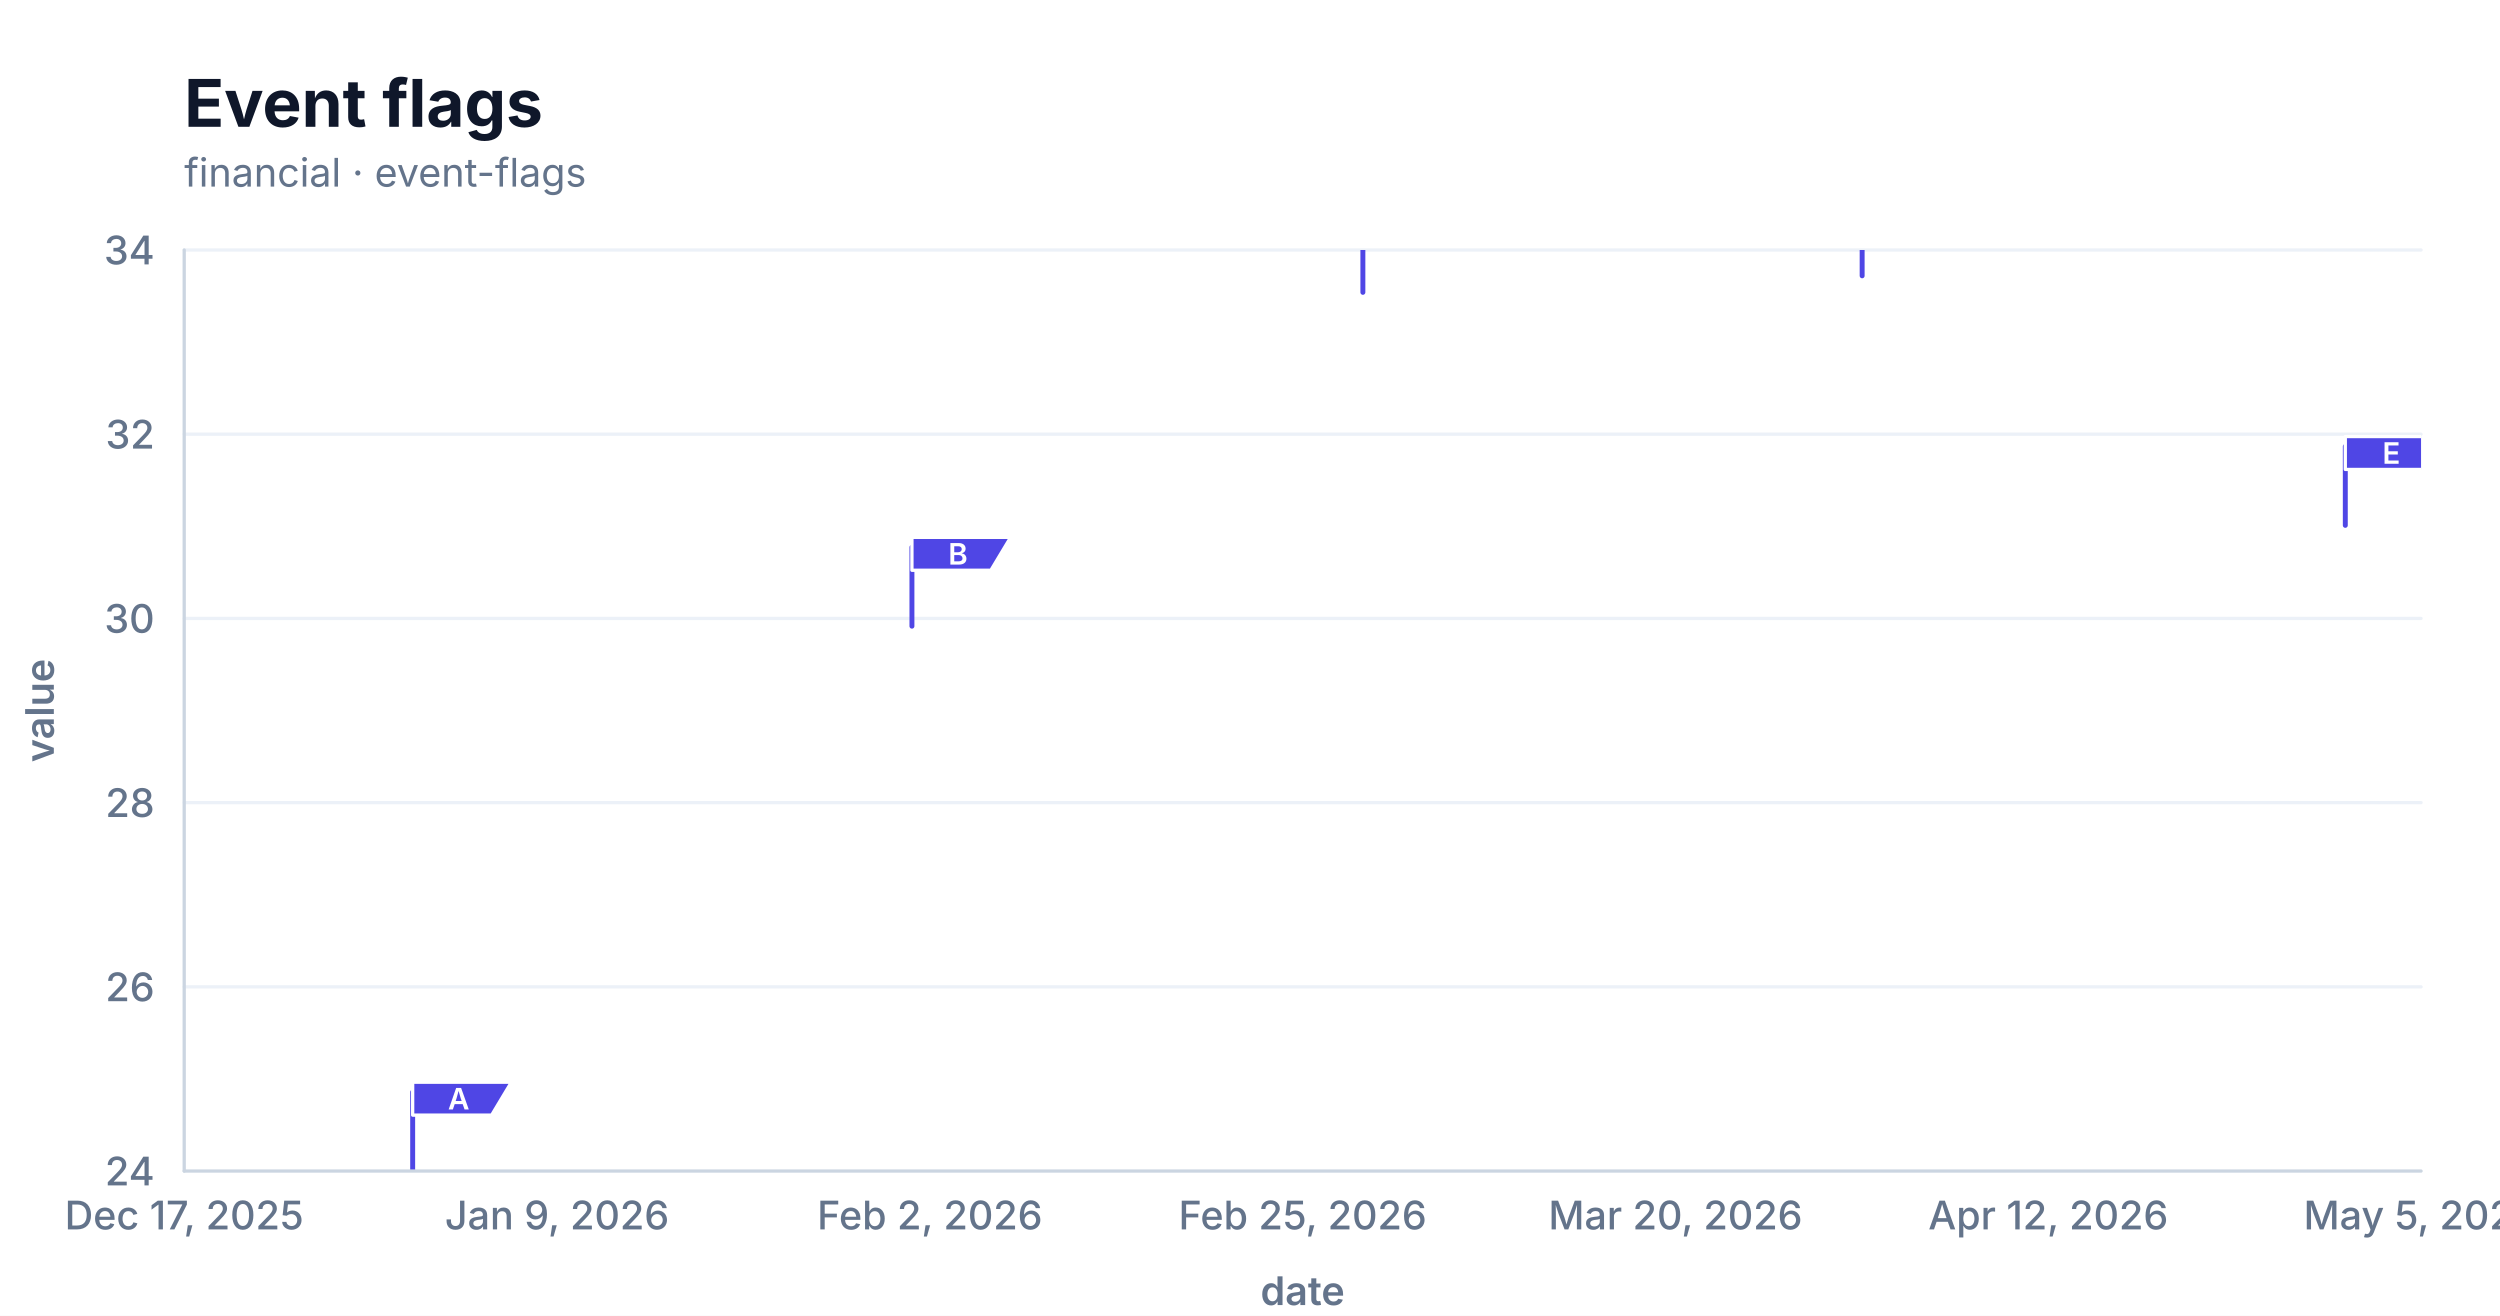
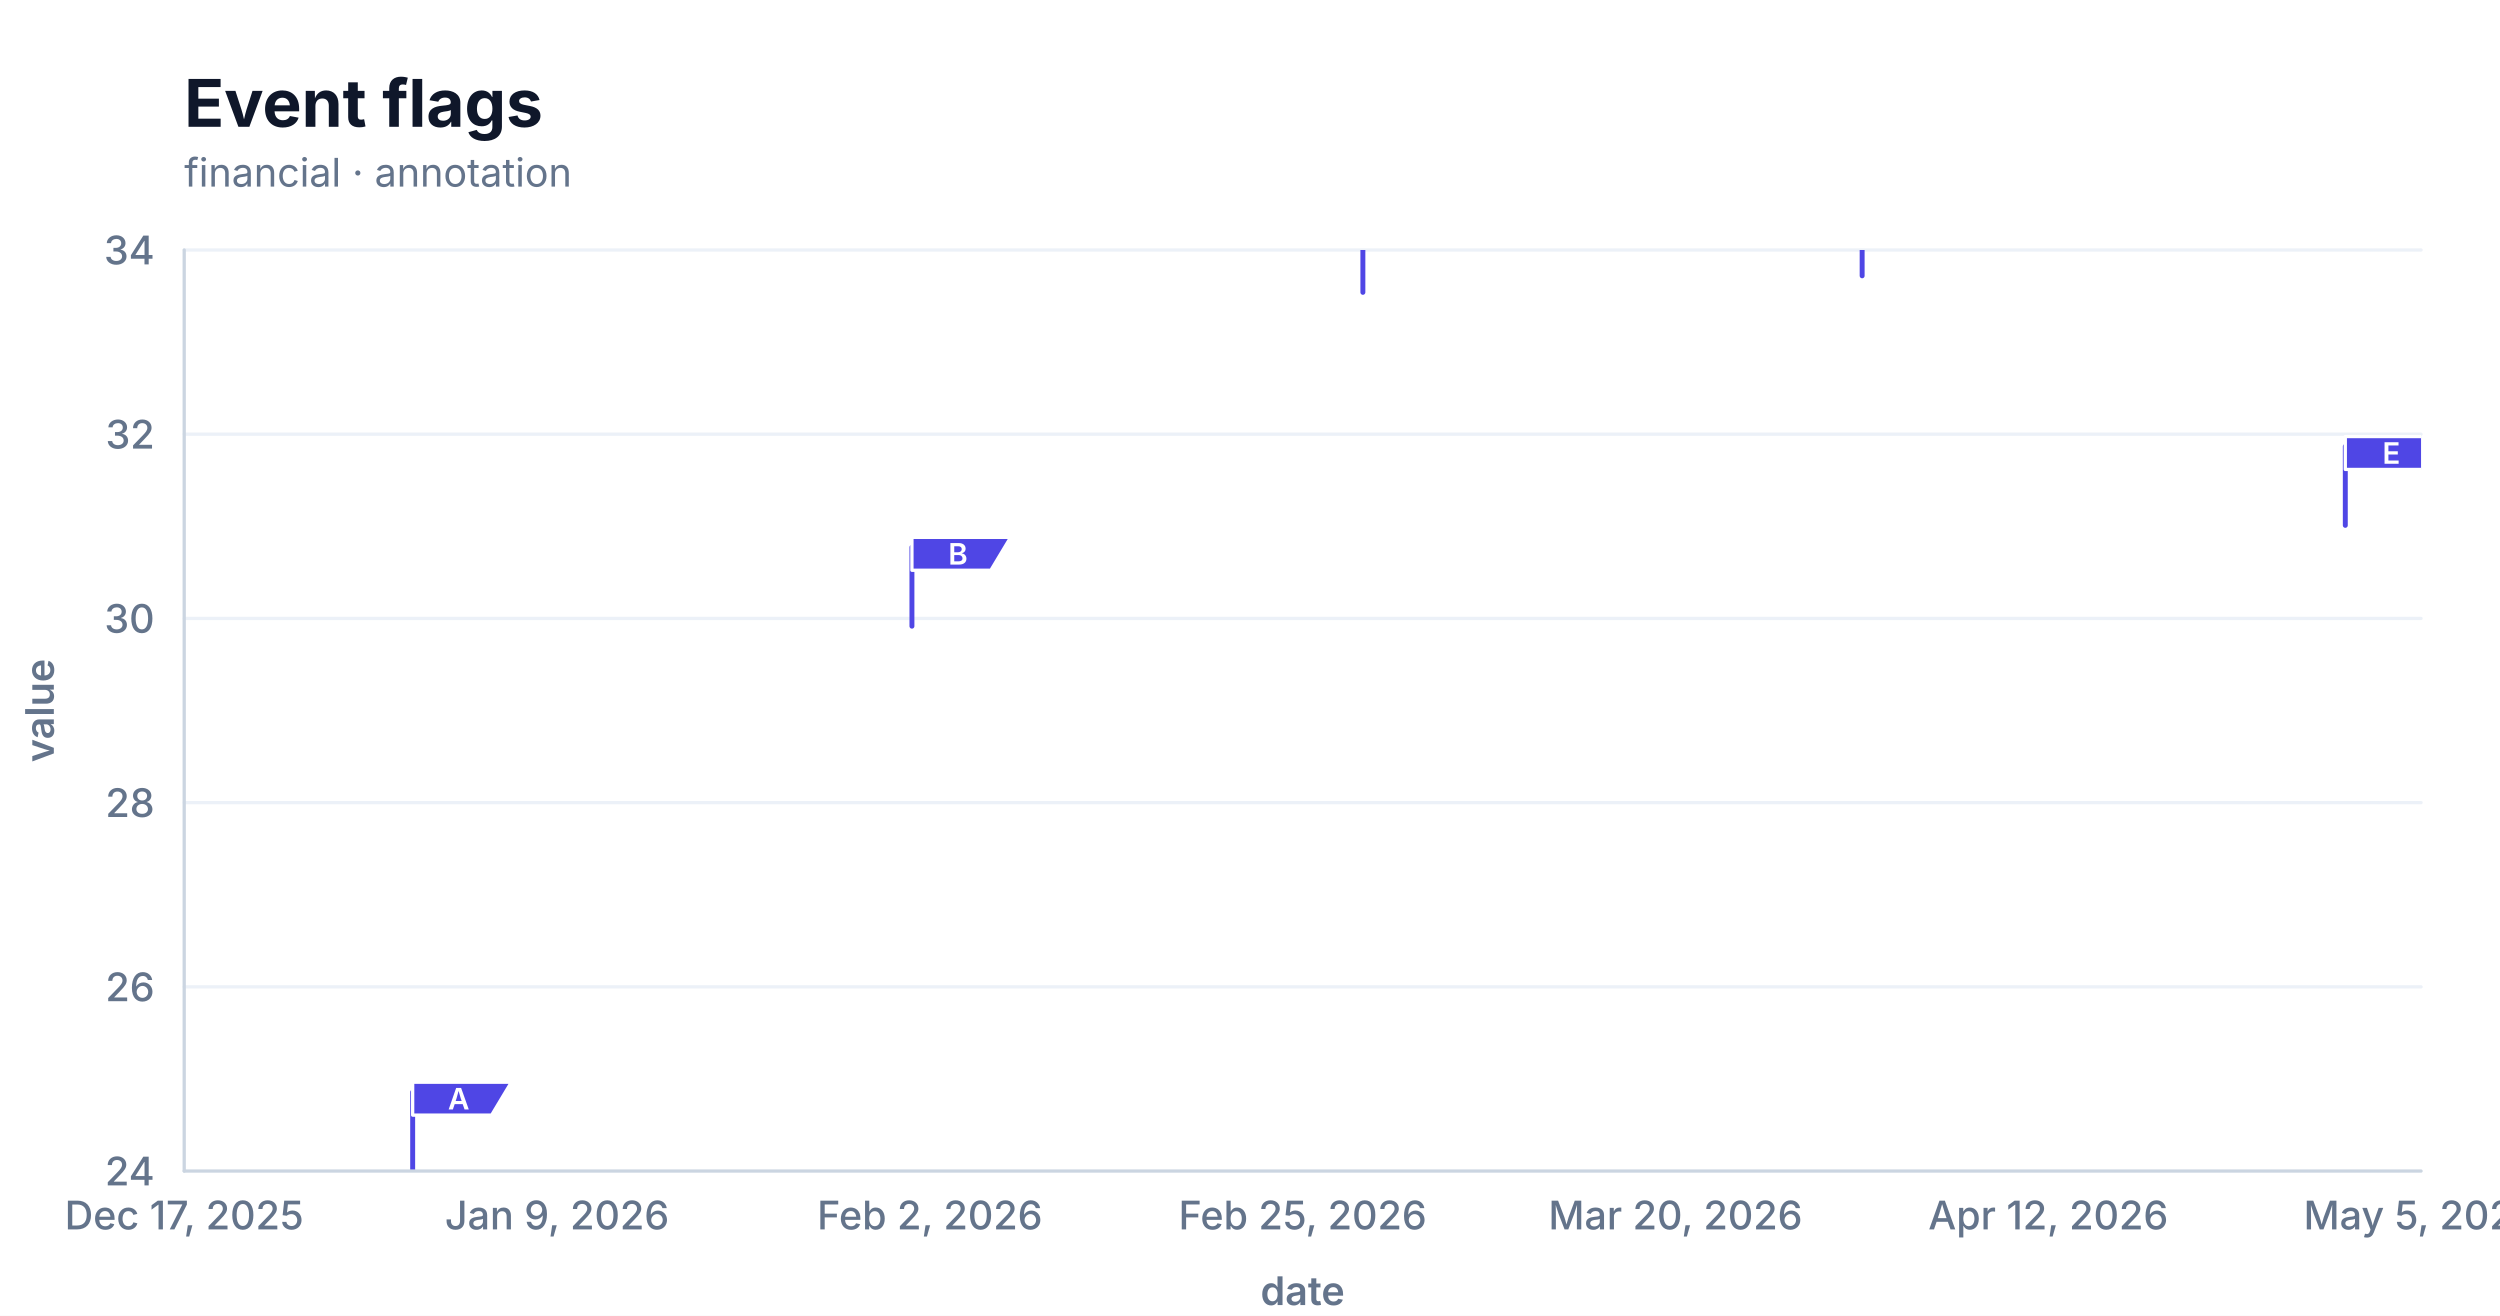
<svg xmlns="http://www.w3.org/2000/svg" width="760" height="400" viewBox="0 0 760 400" role="img" aria-labelledby="title description">
  <defs>
    <clipPath id="clip-1">
      <rect x="56" y="76" width="680" height="280" />
    </clipPath>
  </defs>
  <rect width="100%" height="100%" fill="#ffffff" />
  <g data-scene-node="scene:root">
    <line data-scene-node="axis-y:grid:1" opacity="0.82" x1="56" y1="300" x2="736" y2="300" fill="none" stroke="#e8eef6" stroke-width="1" stroke-linecap="round" />
    <line data-scene-node="axis-y:grid:2" opacity="0.82" x1="56" y1="244" x2="736" y2="244" fill="none" stroke="#e8eef6" stroke-width="1" stroke-linecap="round" />
    <line data-scene-node="axis-y:grid:3" opacity="0.82" x1="56" y1="188" x2="736" y2="188" fill="none" stroke="#e8eef6" stroke-width="1" stroke-linecap="round" />
    <line data-scene-node="axis-y:grid:4" opacity="0.82" x1="56" y1="132" x2="736" y2="132" fill="none" stroke="#e8eef6" stroke-width="1" stroke-linecap="round" />
    <line data-scene-node="axis-y:grid:5" opacity="0.82" x1="56" y1="76" x2="736" y2="76" fill="none" stroke="#e8eef6" stroke-width="1" stroke-linecap="round" />
    <g data-scene-node="layer-0:group" clip-path="url(#clip-1)">
      <line data-scene-node="layer-0:flag-pole:0" x1="125.451" y1="356" x2="125.451" y2="332" fill="none" stroke="#4f46e5" stroke-width="1.5" stroke-linecap="round" />
      <line data-scene-node="layer-0:flag-pole:1" x1="277.227" y1="190.361" x2="277.227" y2="166.361" fill="none" stroke="#4f46e5" stroke-width="1.5" stroke-linecap="round" />
      <line data-scene-node="layer-0:flag-pole:2" x1="414.315" y1="88.874" x2="414.315" y2="64.874" fill="none" stroke="#4f46e5" stroke-width="1.5" stroke-linecap="round" />
      <line data-scene-node="layer-0:flag-pole:3" x1="566.091" y1="83.849" x2="566.091" y2="59.849" fill="none" stroke="#4f46e5" stroke-width="1.5" stroke-linecap="round" />
      <line data-scene-node="layer-0:flag-pole:4" x1="712.971" y1="159.711" x2="712.971" y2="135.711" fill="none" stroke="#4f46e5" stroke-width="1.5" stroke-linecap="round" />
      <path data-scene-node="layer-0:flag:0" d="M 125.451 329 L 155.451 329 L 149.451 339 L 125.451 339 Z" fill="#4f46e5" stroke="#ffffff" stroke-width="1" stroke-linejoin="round" />
      <path data-scene-node="layer-0:flag:1" d="M 277.227 163.361 L 307.227 163.361 L 301.227 173.361 L 277.227 173.361 Z" fill="#4f46e5" stroke="#ffffff" stroke-width="1" stroke-linejoin="round" />
      <path data-scene-node="layer-0:flag:2" d="M 414.315 61.874 L 444.315 61.874 L 438.315 71.874 L 414.315 71.874 Z" fill="#4f46e5" stroke="#ffffff" stroke-width="1" stroke-linejoin="round" />
      <path data-scene-node="layer-0:flag:3" d="M 566.091 56.849 L 596.091 56.849 L 590.091 66.849 L 566.091 66.849 Z" fill="#4f46e5" stroke="#ffffff" stroke-width="1" stroke-linejoin="round" />
      <path data-scene-node="layer-0:flag:4" d="M 712.971 132.711 L 742.971 132.711 L 736.971 142.711 L 712.971 142.711 Z" fill="#4f46e5" stroke="#ffffff" stroke-width="1" stroke-linejoin="round" />
      <text data-scene-node="layer-0:flag-label:0" x="139.451" y="334" fill="#ffffff" font-family="Inter, ui-sans-serif, system-ui, -apple-system, BlinkMacSystemFont, &quot;Segoe UI&quot;, sans-serif" font-size="9" font-weight="600" text-anchor="middle" dominant-baseline="central">A</text>
      <text data-scene-node="layer-0:flag-label:1" x="291.227" y="168.361" fill="#ffffff" font-family="Inter, ui-sans-serif, system-ui, -apple-system, BlinkMacSystemFont, &quot;Segoe UI&quot;, sans-serif" font-size="9" font-weight="600" text-anchor="middle" dominant-baseline="central">B</text>
      <text data-scene-node="layer-0:flag-label:2" x="428.315" y="66.874" fill="#ffffff" font-family="Inter, ui-sans-serif, system-ui, -apple-system, BlinkMacSystemFont, &quot;Segoe UI&quot;, sans-serif" font-size="9" font-weight="600" text-anchor="middle" dominant-baseline="central">C</text>
      <text data-scene-node="layer-0:flag-label:3" x="580.091" y="61.849" fill="#ffffff" font-family="Inter, ui-sans-serif, system-ui, -apple-system, BlinkMacSystemFont, &quot;Segoe UI&quot;, sans-serif" font-size="9" font-weight="600" text-anchor="middle" dominant-baseline="central">D</text>
      <text data-scene-node="layer-0:flag-label:4" x="726.971" y="137.711" fill="#ffffff" font-family="Inter, ui-sans-serif, system-ui, -apple-system, BlinkMacSystemFont, &quot;Segoe UI&quot;, sans-serif" font-size="9" font-weight="600" text-anchor="middle" dominant-baseline="central">E</text>
    </g>
    <line data-scene-node="axis-x:line" x1="56" y1="356" x2="736" y2="356" fill="none" stroke="#cbd5e1" stroke-width="1" stroke-linecap="round" />
    <line data-scene-node="axis-y:line" x1="56" y1="76" x2="56" y2="356" fill="none" stroke="#cbd5e1" stroke-width="1" stroke-linecap="round" />
    <text data-scene-node="axis-x:label:0" x="56" y="365" fill="#64748b" font-family="Inter, ui-sans-serif, system-ui, -apple-system, BlinkMacSystemFont, &quot;Segoe UI&quot;, sans-serif" font-size="12" font-weight="500" text-anchor="middle" dominant-baseline="text-before-edge">Dec 17, 2025</text>
    <text data-scene-node="axis-x:label:1" x="169.333" y="365" fill="#64748b" font-family="Inter, ui-sans-serif, system-ui, -apple-system, BlinkMacSystemFont, &quot;Segoe UI&quot;, sans-serif" font-size="12" font-weight="500" text-anchor="middle" dominant-baseline="text-before-edge">Jan 9, 2026</text>
    <text data-scene-node="axis-x:label:2" x="282.667" y="365" fill="#64748b" font-family="Inter, ui-sans-serif, system-ui, -apple-system, BlinkMacSystemFont, &quot;Segoe UI&quot;, sans-serif" font-size="12" font-weight="500" text-anchor="middle" dominant-baseline="text-before-edge">Feb 2, 2026</text>
    <text data-scene-node="axis-x:label:3" x="396" y="365" fill="#64748b" font-family="Inter, ui-sans-serif, system-ui, -apple-system, BlinkMacSystemFont, &quot;Segoe UI&quot;, sans-serif" font-size="12" font-weight="500" text-anchor="middle" dominant-baseline="text-before-edge">Feb 25, 2026</text>
    <text data-scene-node="axis-x:label:4" x="509.333" y="365" fill="#64748b" font-family="Inter, ui-sans-serif, system-ui, -apple-system, BlinkMacSystemFont, &quot;Segoe UI&quot;, sans-serif" font-size="12" font-weight="500" text-anchor="middle" dominant-baseline="text-before-edge">Mar 20, 2026</text>
    <text data-scene-node="axis-x:label:5" x="622.667" y="365" fill="#64748b" font-family="Inter, ui-sans-serif, system-ui, -apple-system, BlinkMacSystemFont, &quot;Segoe UI&quot;, sans-serif" font-size="12" font-weight="500" text-anchor="middle" dominant-baseline="text-before-edge">Apr 12, 2026</text>
    <text data-scene-node="axis-x:label:6" x="736" y="365" fill="#64748b" font-family="Inter, ui-sans-serif, system-ui, -apple-system, BlinkMacSystemFont, &quot;Segoe UI&quot;, sans-serif" font-size="12" font-weight="500" text-anchor="middle" dominant-baseline="text-before-edge">May 5, 2026</text>
    <text data-scene-node="axis-x:title" x="396" y="388" fill="#64748b" font-family="Inter, ui-sans-serif, system-ui, -apple-system, BlinkMacSystemFont, &quot;Segoe UI&quot;, sans-serif" font-size="12" font-weight="600" text-anchor="middle" dominant-baseline="text-before-edge">date</text>
    <text data-scene-node="axis-y:label:0" x="47" y="356" fill="#64748b" font-family="Inter, ui-sans-serif, system-ui, -apple-system, BlinkMacSystemFont, &quot;Segoe UI&quot;, sans-serif" font-size="12" font-weight="500" text-anchor="end" dominant-baseline="central">24</text>
    <text data-scene-node="axis-y:label:1" x="47" y="300" fill="#64748b" font-family="Inter, ui-sans-serif, system-ui, -apple-system, BlinkMacSystemFont, &quot;Segoe UI&quot;, sans-serif" font-size="12" font-weight="500" text-anchor="end" dominant-baseline="central">26</text>
    <text data-scene-node="axis-y:label:2" x="47" y="244" fill="#64748b" font-family="Inter, ui-sans-serif, system-ui, -apple-system, BlinkMacSystemFont, &quot;Segoe UI&quot;, sans-serif" font-size="12" font-weight="500" text-anchor="end" dominant-baseline="central">28</text>
    <text data-scene-node="axis-y:label:3" x="47" y="188" fill="#64748b" font-family="Inter, ui-sans-serif, system-ui, -apple-system, BlinkMacSystemFont, &quot;Segoe UI&quot;, sans-serif" font-size="12" font-weight="500" text-anchor="end" dominant-baseline="central">30</text>
    <text data-scene-node="axis-y:label:4" x="47" y="132" fill="#64748b" font-family="Inter, ui-sans-serif, system-ui, -apple-system, BlinkMacSystemFont, &quot;Segoe UI&quot;, sans-serif" font-size="12" font-weight="500" text-anchor="end" dominant-baseline="central">32</text>
    <text data-scene-node="axis-y:label:5" x="47" y="76" fill="#64748b" font-family="Inter, ui-sans-serif, system-ui, -apple-system, BlinkMacSystemFont, &quot;Segoe UI&quot;, sans-serif" font-size="12" font-weight="500" text-anchor="end" dominant-baseline="central">34</text>
    <text data-scene-node="axis-y:title" x="12" y="216" fill="#64748b" font-family="Inter, ui-sans-serif, system-ui, -apple-system, BlinkMacSystemFont, &quot;Segoe UI&quot;, sans-serif" font-size="12" font-weight="600" text-anchor="middle" dominant-baseline="central" transform="rotate(-90 12 216)">value</text>
    <text data-scene-node="chart:title" x="56" y="24" fill="#0f172a" font-family="Inter, ui-sans-serif, system-ui, -apple-system, BlinkMacSystemFont, &quot;Segoe UI&quot;, sans-serif" font-size="20" font-weight="700" text-anchor="start" dominant-baseline="text-before-edge">Event flags</text>
-     <text data-scene-node="chart:subtitle" x="56" y="48" fill="#64748b" font-family="Inter, ui-sans-serif, system-ui, -apple-system, BlinkMacSystemFont, &quot;Segoe UI&quot;, sans-serif" font-size="12" font-weight="400" text-anchor="start" dominant-baseline="text-before-edge">financial · event-flags</text>
+     <text data-scene-node="chart:subtitle" x="56" y="48" fill="#64748b" font-family="Inter, ui-sans-serif, system-ui, -apple-system, BlinkMacSystemFont, &quot;Segoe UI&quot;, sans-serif" font-size="12" font-weight="400" text-anchor="start" dominant-baseline="text-before-edge">financial · annotation</text>
  </g>
</svg>
